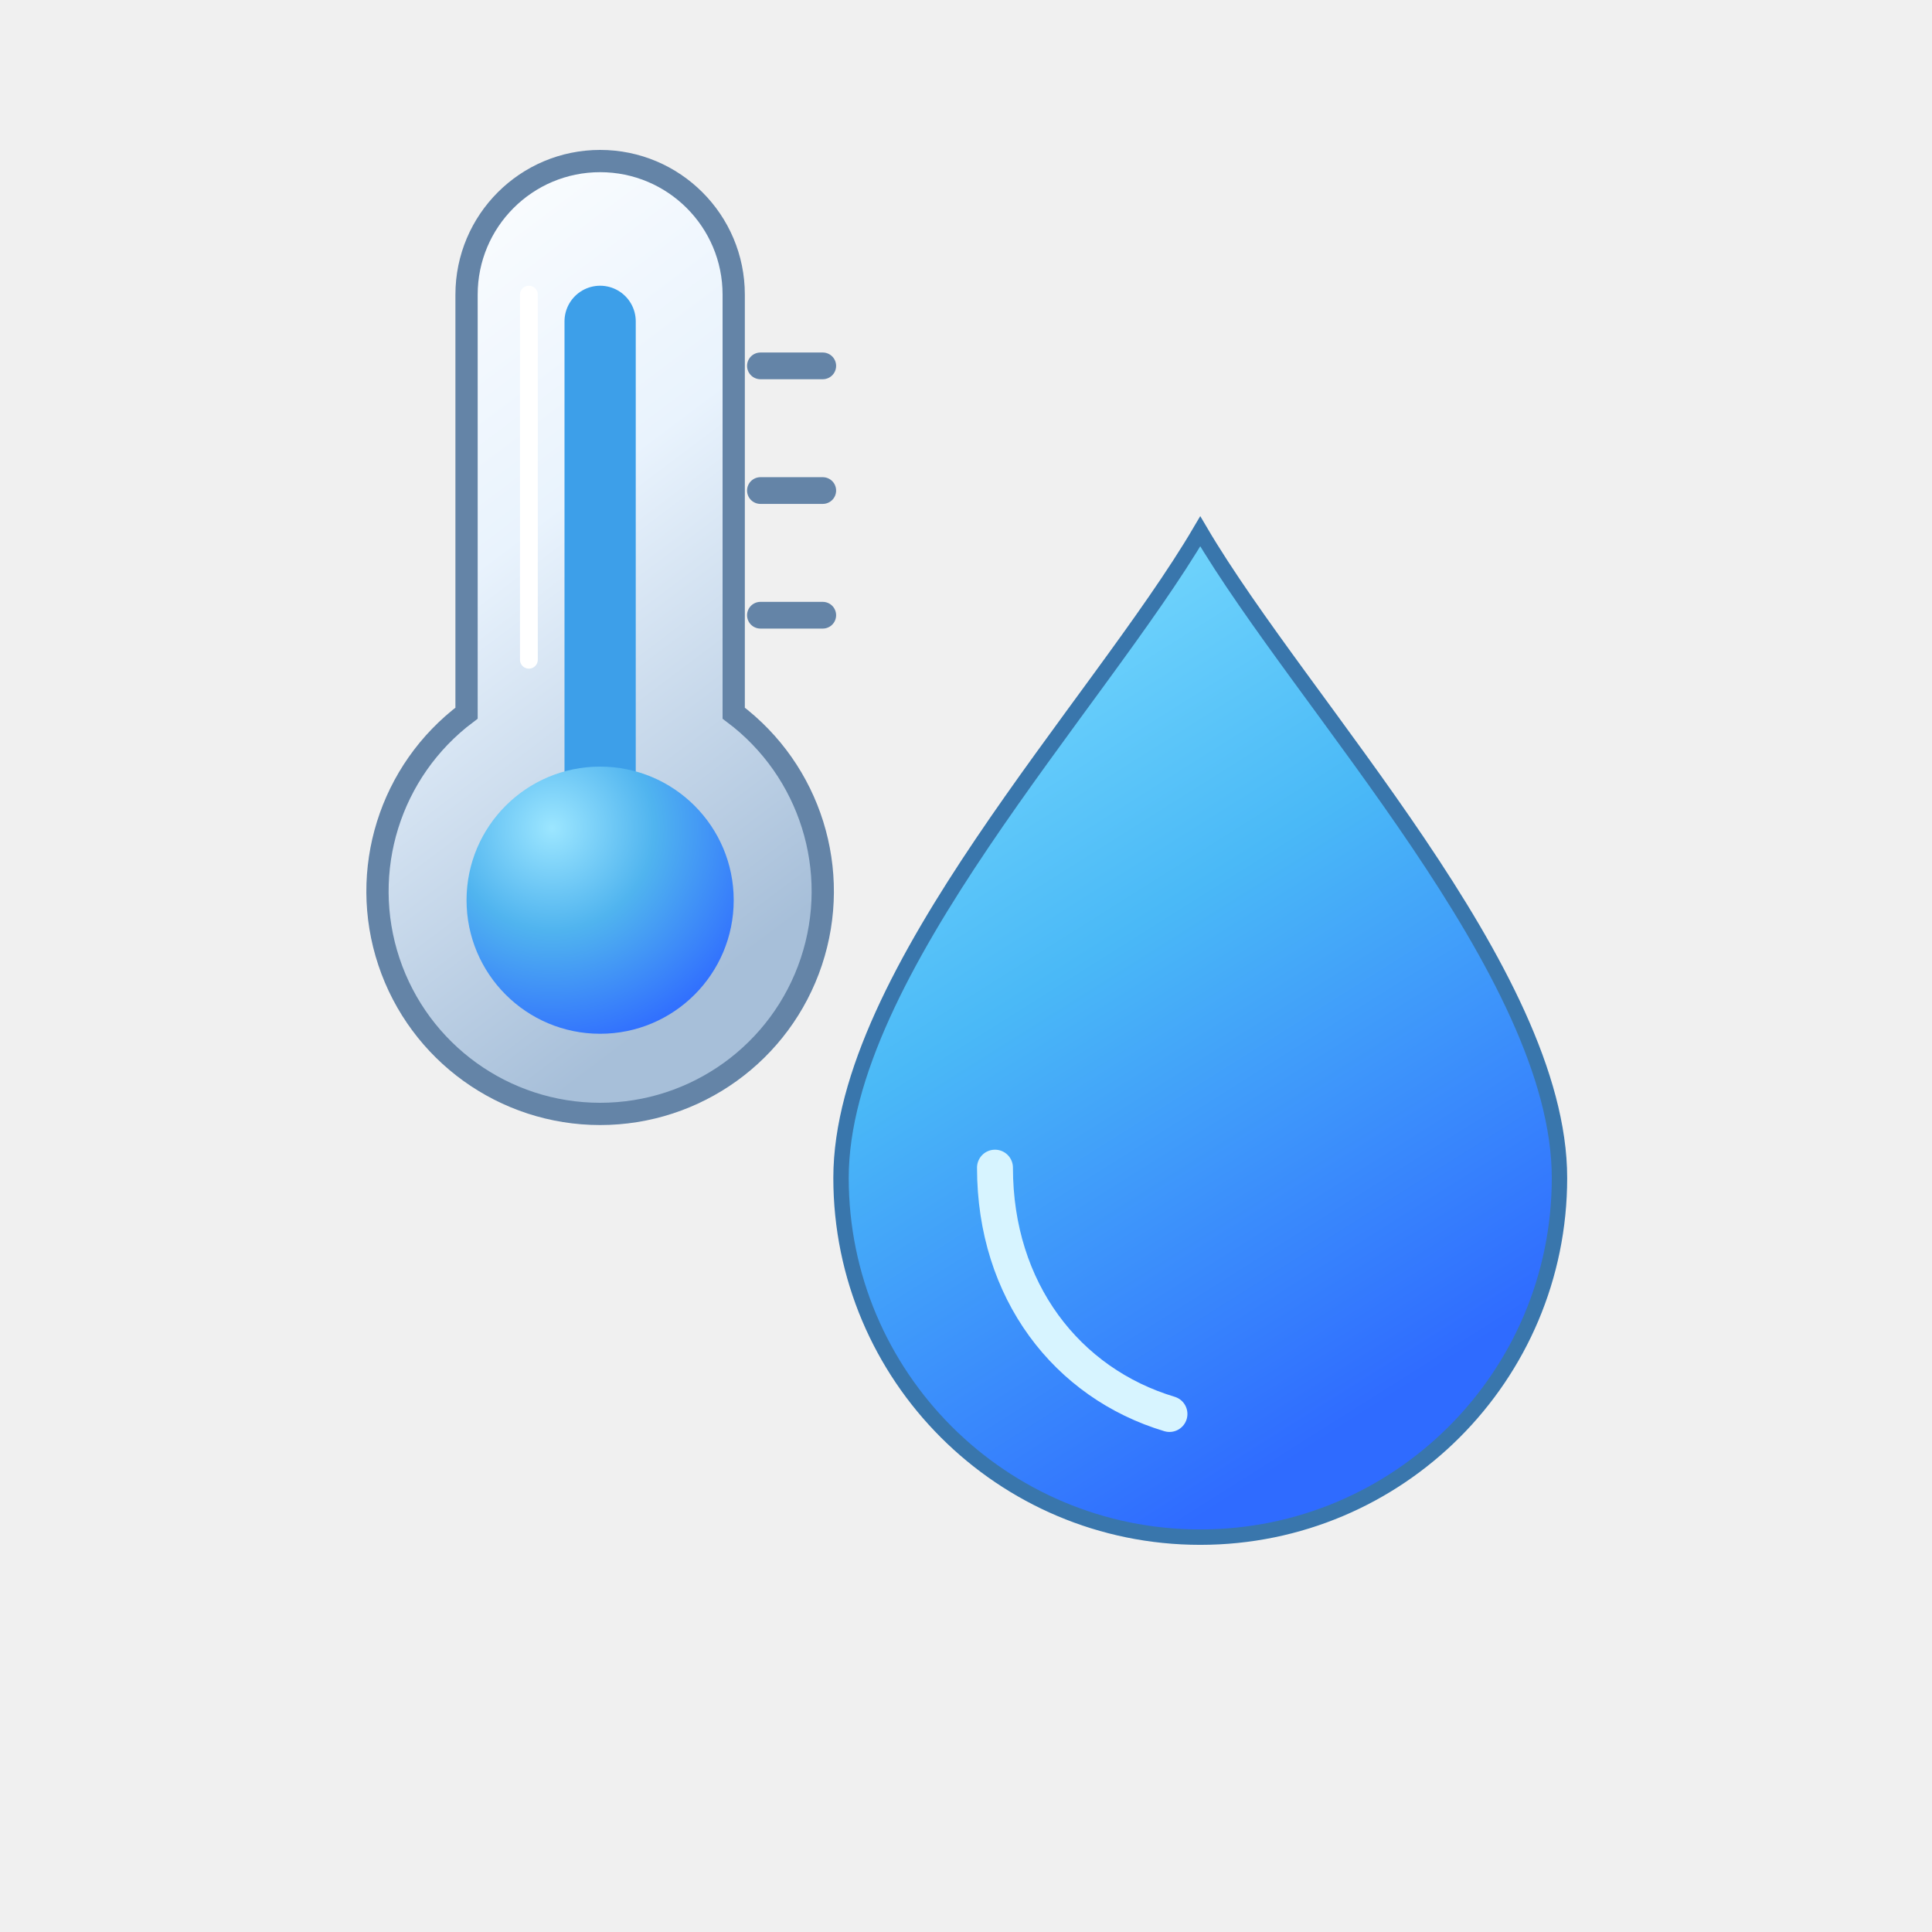
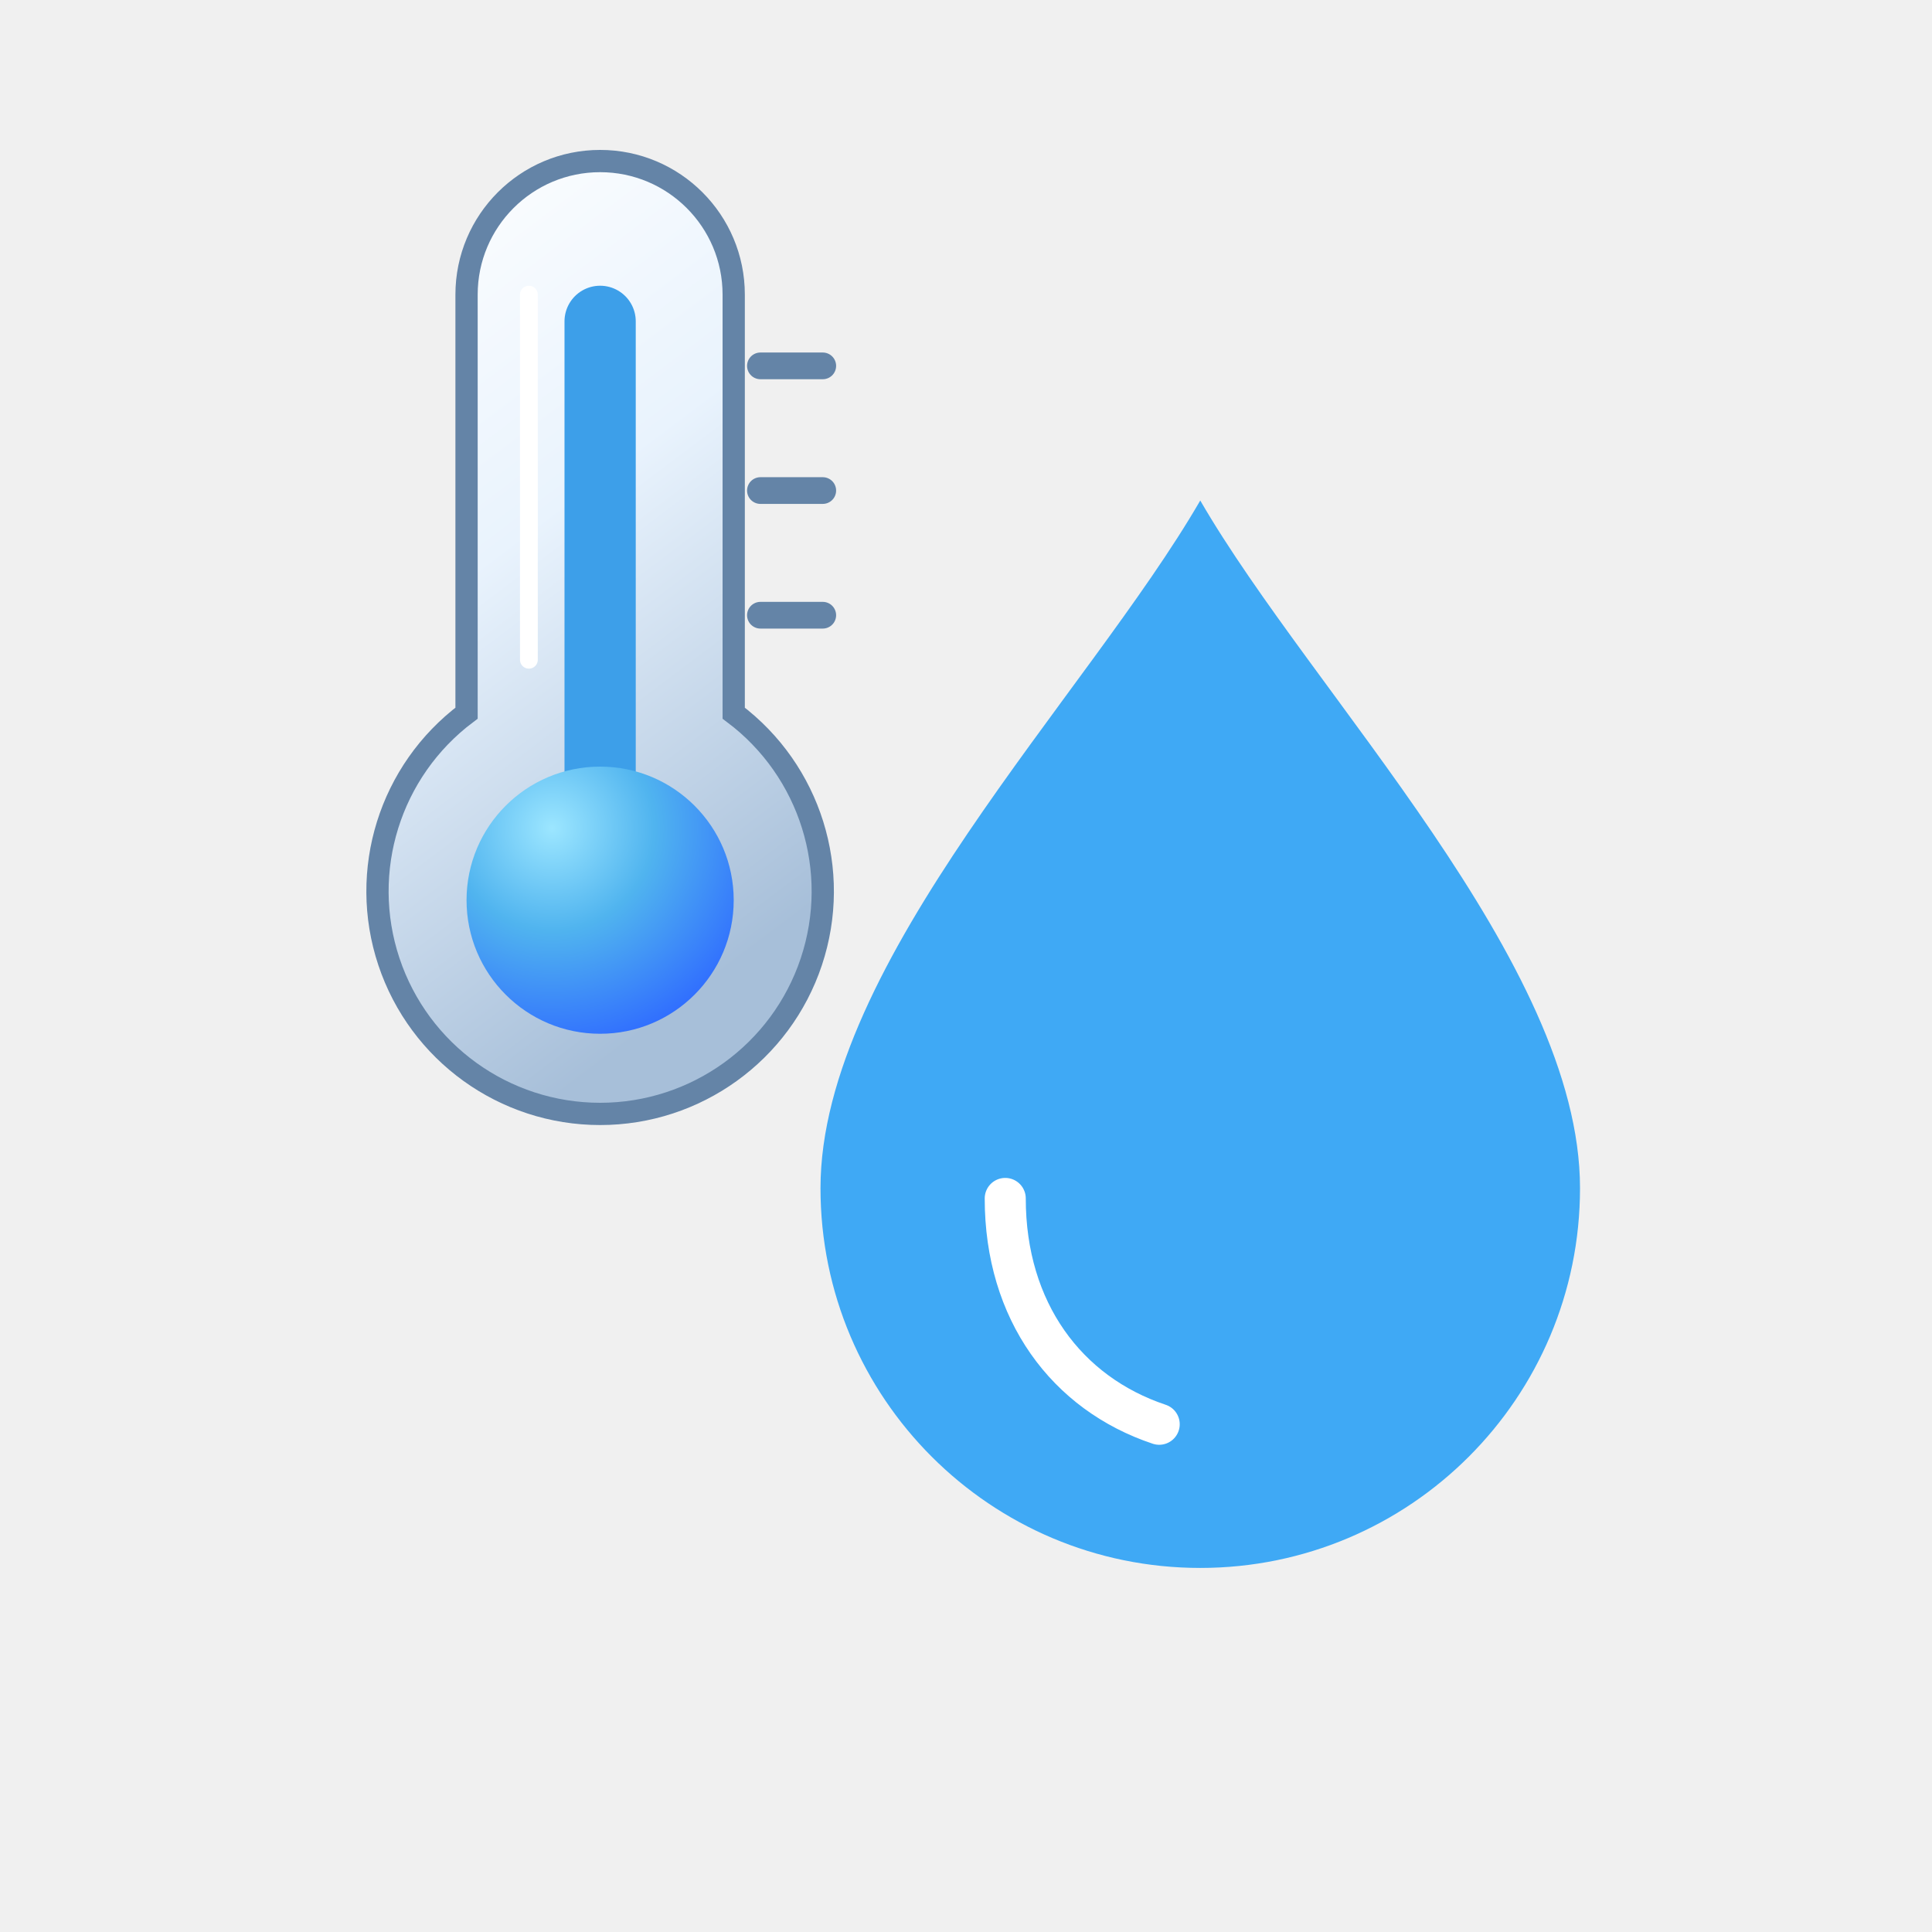
<svg xmlns="http://www.w3.org/2000/svg" viewBox="0 0 128 128" width="128" height="128">
  <defs>
-     <linearGradient id="sky-rain" x2=".45" y2="1">
-       <stop stop-color="#88e5ff" />
-       <stop offset=".48" stop-color="#4ab9f7" />
-       <stop offset="1" stop-color="#2f6bff" />
-     </linearGradient>
    <linearGradient id="instrument-face" x2=".35" y2="1">
      <stop stop-color="#ffffff" />
      <stop offset=".45" stop-color="#e9f3fd" />
      <stop offset="1" stop-color="#a7bfd9" />
    </linearGradient>
    <radialGradient id="instrument-blue" cx=".32" cy=".23" r=".85">
      <stop stop-color="#9ce6ff" />
      <stop offset=".45" stop-color="#50b4ef" />
      <stop offset="1" stop-color="#2f6bff" />
    </radialGradient>
  </defs>
  <g transform="translate(36 25) scale(.68)">
-     <path d="M64 15C54 32 29 58 29 78a35 35 0 0 0 70 0C99 58 74 32 64 15Z" fill="url(#sky-rain)" stroke="#3976ac" stroke-width="1.5" />
-     <path d="M44 77c0 12 7 21 17 24" fill="none" stroke="#d7f4ff" stroke-width="3.5" stroke-linecap="round" stroke-linejoin="round" />
+     <path d="M64 12C53 31 27 57 27 79a37 37 0 0 0 74 0C101 57 75 31 64 12Z" fill="#3fa9f5" />
+     <path d="M45 80c0 11 6 19 15 22" fill="none" stroke="#ffffff" stroke-width="4" stroke-linecap="round" stroke-linejoin="round" />
  </g>
  <g transform="translate(2 3) scale(.59)">
    <path d="M49 75V28a15 15 0 0 1 30 0v47a25 25 0 1 1-30 0Z" fill="url(#instrument-face)" stroke="#6484a7" stroke-width="2.5" />
    <path d="M64 31v54" fill="none" stroke="#3d9fe9" stroke-width="8" stroke-linecap="round" stroke-linejoin="round" />
    <circle cx="64" cy="96" r="15" fill="url(#instrument-blue)" stroke="none" stroke-width="2" />
    <path d="M56 28v41" fill="none" stroke="#ffffff" stroke-width="2" stroke-linecap="round" stroke-linejoin="round" />
    <path d="M82 36h7M82 50h7M82 64h7" fill="none" stroke="#6484a7" stroke-width="3" stroke-linecap="round" stroke-linejoin="round" />
  </g>
</svg>
